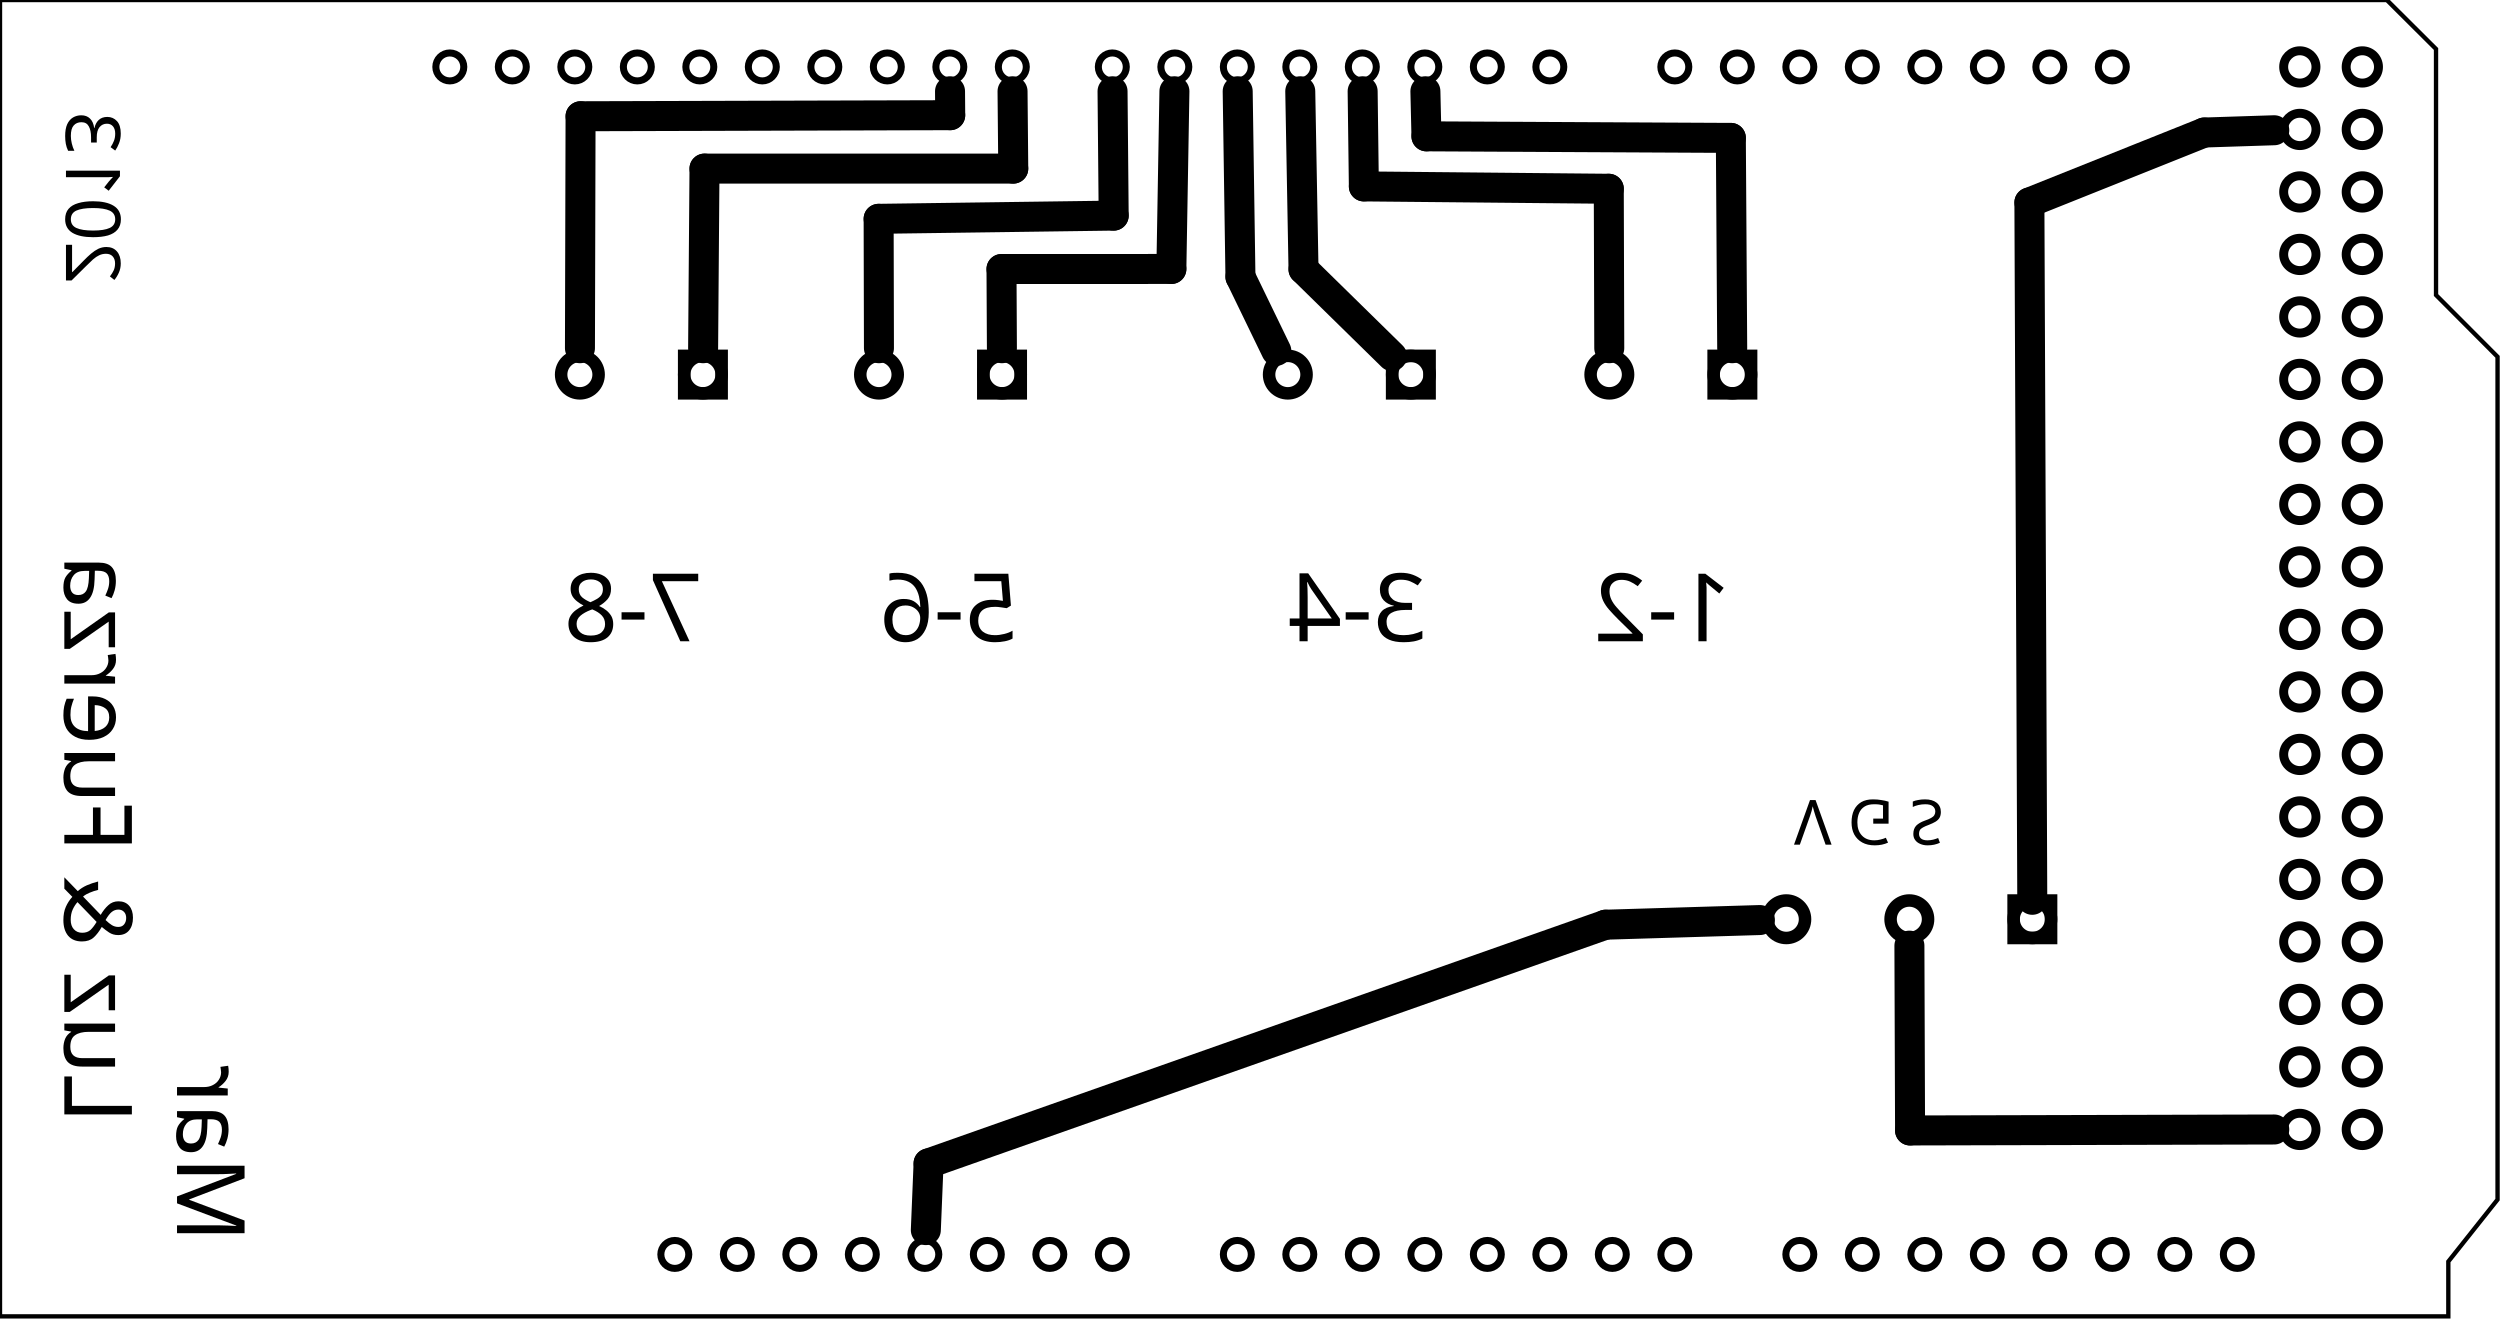
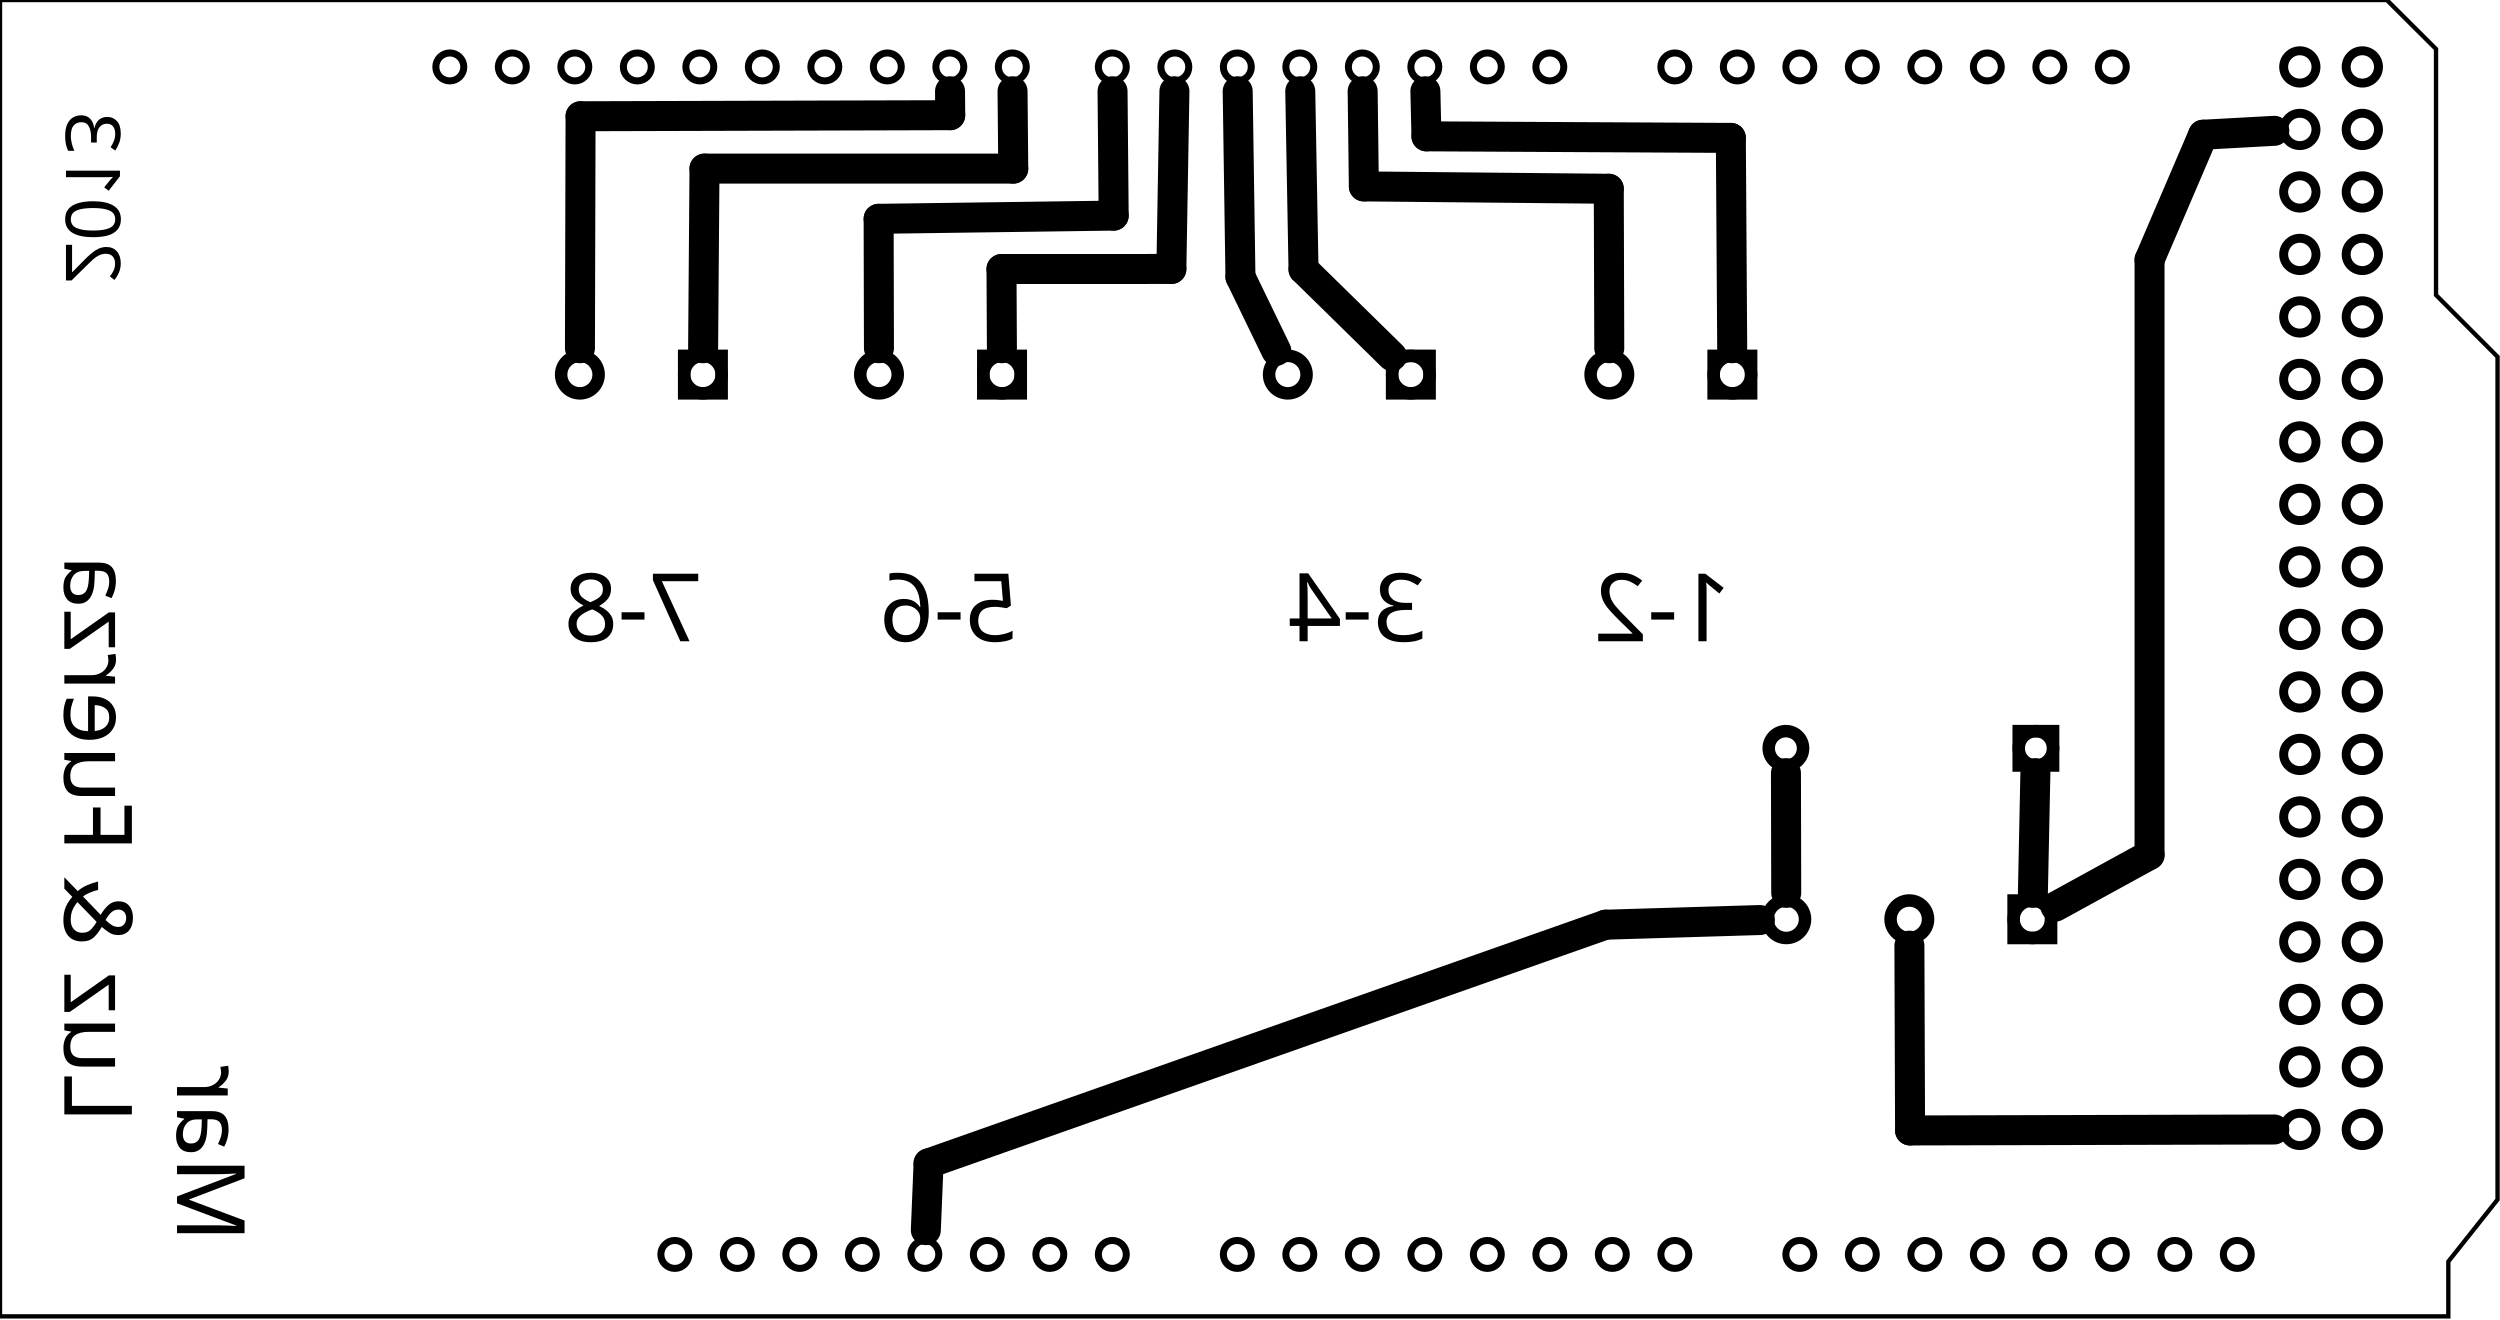
<svg xmlns="http://www.w3.org/2000/svg" width="4in" x="0in" version="1.2" y="0in" height="2.111in" viewBox="0 0 288 151.992" baseProfile="tiny">
  <g partID="323210">
    <g id="board">
      <path fill="none" stroke="black" fill-opacity="0.5" id="boardoutline" stroke-width="0.5" d="M280.63,33.99L280.63,5.646L274.961,0L0,0l0,151.645l282.047,0l0,-6.316l5.67,-7.137L287.717,41.1L280.63,33.99z" />
      <g id="hole_11_" />
      <g id="hole_10_" />
      <g id="hole_9_" />
      <g id="hole_8_" />
      <g id="hole_7_" />
      <g id="hole_6_" />
      <g id="ICSP1_1_" />
      <g id="ICSP2_1_" />
      <g id="Header_13_" />
      <g id="Header_12_" />
      <g id="Header_11_" />
      <g id="Header_10_" />
      <g id="Header_9_" />
      <g id="Header_8_" />
      <g id="Header_7_" />
      <g id="usbconnector_1_" />
    </g>
  </g>
  <g partID="327020">
    <g transform="translate(15.4512,5.31208)">
      <g transform="matrix(0,1,-1,0,0,0)">
        <g transform="matrix(-1, 0, 0, 1, 34.888, 0)">
          <g _flipped_="1" id="copper0">
            <text x="17.444" y="7.85" fill="black" font-family="OCRA" text-anchor="middle" id="label" xml:space="preserve" stroke-width="0" font-size="8.722">2013</text>
          </g>
        </g>
      </g>
    </g>
  </g>
  <g partID="327000">
    <g transform="translate(17.2239,31.2733)">
      <g transform="matrix(0,1,-1,0,0,0)">
        <g transform="matrix(-1, 0, 0, 1, 130.83, 0)">
          <g _flipped_="1" id="copper0">
            <text x="65.415" y="9.812" fill="black" font-family="OCRA" text-anchor="middle" id="label" xml:space="preserve" stroke-width="0" font-size="10.902">Luz &amp; Fuerza</text>
          </g>
        </g>
      </g>
    </g>
  </g>
  <g partID="326980">
    <g transform="translate(30.205,116.518)">
      <g transform="matrix(0,1,-1,0,0,0)">
        <g transform="matrix(-1, 0, 0, 1, 32.7074, 0)">
          <g _flipped_="1" id="copper0">
            <text x="16.354" y="9.812" fill="black" font-family="OCRA" text-anchor="middle" id="label" xml:space="preserve" stroke-width="0" font-size="10.902">Mar</text>
          </g>
        </g>
      </g>
    </g>
  </g>
  <g partID="357450">
    <g transform="translate(56.5749,64.0624)">
      <g transform="matrix(-1, 0, 0, 1, 32.7074, 0)">
        <g _flipped_="1" id="copper0">
          <text x="16.354" y="9.812" fill="black" font-family="OCRA" text-anchor="middle" id="label" xml:space="preserve" stroke-width="0" font-size="10.902">7-8</text>
        </g>
      </g>
    </g>
  </g>
  <g partID="357430">
    <g transform="translate(92.9887,64.0624)">
      <g transform="matrix(-1, 0, 0, 1, 32.7074, 0)">
        <g _flipped_="1" id="copper0">
          <text x="16.354" y="9.812" fill="black" font-family="OCRA" text-anchor="middle" id="label" xml:space="preserve" stroke-width="0" font-size="10.902">5-6</text>
        </g>
      </g>
    </g>
  </g>
  <g partID="357410">
    <g transform="translate(139.996,64.0624)">
      <g transform="matrix(-1, 0, 0, 1, 32.7074, 0)">
        <g _flipped_="1" id="copper0">
          <text x="16.354" y="9.812" fill="black" font-family="OCRA" text-anchor="middle" id="label" xml:space="preserve" stroke-width="0" font-size="10.902">3-4</text>
        </g>
      </g>
    </g>
  </g>
  <g partID="357390">
    <g transform="translate(175.19,64.0624)">
      <g transform="matrix(-1, 0, 0, 1, 32.7074, 0)">
        <g _flipped_="1" id="copper0">
          <text x="16.354" y="9.812" fill="black" font-family="OCRA" text-anchor="middle" id="label" xml:space="preserve" stroke-width="0" font-size="10.902">1-2</text>
        </g>
      </g>
    </g>
  </g>
  <g partID="323270">
    <g transform="translate(-1.4576,0.5104)">
      <g id="copper0">
        <circle fill="none" cx="215.998" cy="144" stroke="black" id="connector1pad" r="1.61" stroke-width="0.811" />
        <circle fill="none" cx="100.798" cy="144" stroke="black" id="connector257pad" r="1.61" stroke-width="0.811" />
        <circle fill="none" cx="223.196" cy="144" stroke="black" id="connector2pad" r="1.61" stroke-width="0.811" />
        <circle fill="none" cx="230.398" cy="144" stroke="black" id="connector3pad" r="1.61" stroke-width="0.811" />
        <circle fill="none" cx="237.597" cy="144" stroke="black" id="connector4pad" r="1.61" stroke-width="0.811" />
        <circle fill="none" cx="244.798" cy="144" stroke="black" id="connector5pad" r="1.61" stroke-width="0.811" />
        <circle fill="none" cx="266.398" cy="43.2" stroke="black" id="connector353pad" r="1.861" stroke-width="1.03" />
        <circle fill="none" cx="251.998" cy="144" stroke="black" id="connector6pad" r="1.61" stroke-width="0.811" />
        <circle fill="none" cx="259.196" cy="144" stroke="black" id="connector7pad" r="1.61" stroke-width="0.811" />
        <circle fill="none" cx="103.677" cy="7.2" stroke="black" id="connector241pad" r="1.61" stroke-width="0.811" />
        <circle fill="none" cx="143.998" cy="144" stroke="black" id="connector8pad" r="1.61" stroke-width="0.811" />
        <circle fill="none" cx="151.196" cy="144" stroke="black" id="connector9pad" r="1.61" stroke-width="0.811" />
        <circle fill="none" cx="158.398" cy="144" stroke="black" id="connector10pad" r="1.61" stroke-width="0.811" />
        <circle fill="none" cx="165.597" cy="144" stroke="black" id="connector11pad" r="1.61" stroke-width="0.811" />
        <circle fill="none" cx="266.398" cy="100.8" stroke="black" id="connector369pad" r="1.861" stroke-width="1.03" />
        <circle fill="none" cx="172.798" cy="144" stroke="black" id="connector12pad" r="1.61" stroke-width="0.811" />
        <circle fill="none" cx="179.998" cy="144" stroke="black" id="connector13pad" r="1.61" stroke-width="0.811" />
        <circle fill="none" cx="187.196" cy="144" stroke="black" id="connector14pad" r="1.61" stroke-width="0.811" />
        <circle fill="none" cx="194.398" cy="144" stroke="black" id="connector15pad" r="1.61" stroke-width="0.811" />
        <circle fill="none" cx="158.398" cy="7.2" stroke="black" id="connector265pad" r="1.61" stroke-width="0.811" />
        <circle fill="none" cx="266.398" cy="14.4" stroke="black" id="connector345pad" r="1.861" stroke-width="1.03" />
        <circle fill="none" cx="266.398" cy="72" stroke="black" id="connector361pad" r="1.861" stroke-width="1.03" />
        <circle fill="none" cx="266.398" cy="129.6" stroke="black" id="connector377pad" r="1.861" stroke-width="1.03" />
        <circle fill="none" cx="74.878" cy="7.2" stroke="black" id="connector237pad" r="1.61" stroke-width="0.811" />
        <circle fill="none" cx="129.597" cy="144" stroke="black" id="connector261pad" r="1.61" stroke-width="0.811" />
        <circle fill="none" cx="129.597" cy="7.2" stroke="black" id="connector269pad" r="1.61" stroke-width="0.811" />
        <circle fill="none" cx="266.398" cy="28.8" stroke="black" id="connector349pad" r="1.861" stroke-width="1.03" />
        <circle fill="none" cx="266.398" cy="57.6" stroke="black" id="connector357pad" r="1.861" stroke-width="1.03" />
        <circle fill="none" cx="266.398" cy="86.4" stroke="black" id="connector365pad" r="1.86" stroke-width="1.03" />
        <circle fill="none" cx="244.798" cy="7.2" stroke="black" id="connector46pad" r="1.61" stroke-width="0.811" />
        <circle fill="none" cx="266.398" cy="115.2" stroke="black" id="connector373pad" r="1.861" stroke-width="1.03" />
        <circle fill="none" cx="237.597" cy="7.2" stroke="black" id="connector47pad" r="1.61" stroke-width="0.811" />
        <circle fill="none" cx="230.398" cy="7.2" stroke="black" id="connector48pad" r="1.61" stroke-width="0.811" />
        <circle fill="none" cx="223.196" cy="7.2" stroke="black" id="connector49pad" r="1.61" stroke-width="0.811" />
        <circle fill="none" cx="215.998" cy="7.2" stroke="black" id="connector50pad" r="1.61" stroke-width="0.811" />
        <circle fill="none" cx="208.798" cy="7.2" stroke="black" id="connector51pad" r="1.61" stroke-width="0.811" />
        <circle fill="none" cx="201.597" cy="7.2" stroke="black" id="connector52pad" r="1.61" stroke-width="0.811" />
        <circle fill="none" cx="194.398" cy="7.2" stroke="black" id="connector53pad" r="1.61" stroke-width="0.811" />
        <circle fill="none" cx="60.477" cy="7.2" stroke="black" id="connector235pad" r="1.61" stroke-width="0.811" />
        <circle fill="none" cx="89.277" cy="7.2" stroke="black" id="connector239pad" r="1.61" stroke-width="0.811" />
        <circle fill="none" cx="118.077" cy="7.2" stroke="black" id="connector243pad" r="1.61" stroke-width="0.811" />
        <circle fill="none" cx="86.397" cy="144" stroke="black" id="connector255pad" r="1.61" stroke-width="0.811" />
        <circle fill="none" cx="115.197" cy="144" stroke="black" id="connector259pad" r="1.61" stroke-width="0.811" />
        <circle fill="none" cx="172.798" cy="7.2" stroke="black" id="connector263pad" r="1.61" stroke-width="0.811" />
        <circle fill="none" cx="143.998" cy="7.2" stroke="black" id="connector267pad" r="1.61" stroke-width="0.811" />
        <circle fill="none" cx="266.398" cy="7.2" stroke="black" id="connector343pad" r="1.861" stroke-width="1.03" />
        <circle fill="none" cx="266.398" cy="21.6" stroke="black" id="connector347pad" r="1.861" stroke-width="1.03" />
        <circle fill="none" cx="266.398" cy="36" stroke="black" id="connector351pad" r="1.861" stroke-width="1.03" />
        <circle fill="none" cx="266.398" cy="50.4" stroke="black" id="connector355pad" r="1.861" stroke-width="1.03" />
        <circle fill="none" cx="266.398" cy="64.8" stroke="black" id="connector359pad" r="1.861" stroke-width="1.03" />
        <circle fill="none" cx="266.398" cy="79.2" stroke="black" id="connector363pad" r="1.861" stroke-width="1.03" />
        <circle fill="none" cx="266.398" cy="93.6" stroke="black" id="connector367pad" r="1.861" stroke-width="1.03" />
        <circle fill="none" cx="266.398" cy="108" stroke="black" id="connector371pad" r="1.861" stroke-width="1.03" />
        <circle fill="none" cx="266.398" cy="122.4" stroke="black" id="connector375pad" r="1.86" stroke-width="1.03" />
        <circle fill="none" cx="53.276" cy="7.2" stroke="black" id="connector234pad" r="1.61" stroke-width="0.811" />
        <circle fill="none" cx="67.677" cy="7.2" stroke="black" id="connector236pad" r="1.61" stroke-width="0.811" />
        <circle fill="none" cx="82.077" cy="7.2" stroke="black" id="connector238pad" r="1.61" stroke-width="0.811" />
        <circle fill="none" cx="96.477" cy="7.2" stroke="black" id="connector240pad" r="1.61" stroke-width="0.811" />
        <circle fill="none" cx="110.878" cy="7.2" stroke="black" id="connector242pad" r="1.61" stroke-width="0.811" />
        <circle fill="none" cx="79.197" cy="144" stroke="black" id="connector254pad" r="1.61" stroke-width="0.811" />
        <circle fill="none" cx="93.597" cy="144" stroke="black" id="connector256pad" r="1.61" stroke-width="0.811" />
        <circle fill="none" cx="107.998" cy="144" stroke="black" id="connector258pad" r="1.61" stroke-width="0.811" />
        <circle fill="none" cx="122.397" cy="144" stroke="black" id="connector260pad" r="1.61" stroke-width="0.811" />
        <circle fill="none" cx="179.998" cy="7.2" stroke="black" id="connector262pad" r="1.61" stroke-width="0.811" />
        <circle fill="none" cx="165.597" cy="7.2" stroke="black" id="connector264pad" r="1.61" stroke-width="0.811" />
        <circle fill="none" cx="151.196" cy="7.2" stroke="black" id="connector266pad" r="1.61" stroke-width="0.811" />
        <circle fill="none" cx="136.798" cy="7.2" stroke="black" id="connector268pad" r="1.61" stroke-width="0.811" />
        <circle fill="none" cx="273.597" cy="7.2" stroke="black" id="connector344pad" r="1.861" stroke-width="1.03" />
        <circle fill="none" cx="273.597" cy="14.4" stroke="black" id="connector346pad" r="1.861" stroke-width="1.03" />
        <circle fill="none" cx="273.597" cy="21.6" stroke="black" id="connector348pad" r="1.861" stroke-width="1.03" />
        <circle fill="none" cx="273.597" cy="28.8" stroke="black" id="connector350pad" r="1.861" stroke-width="1.03" />
        <circle fill="none" cx="273.597" cy="36" stroke="black" id="connector352pad" r="1.861" stroke-width="1.03" />
        <circle fill="none" cx="273.597" cy="43.2" stroke="black" id="connector354pad" r="1.861" stroke-width="1.03" />
        <circle fill="none" cx="273.597" cy="50.4" stroke="black" id="connector356pad" r="1.861" stroke-width="1.03" />
        <circle fill="none" cx="273.597" cy="57.6" stroke="black" id="connector358pad" r="1.861" stroke-width="1.03" />
        <circle fill="none" cx="273.597" cy="64.8" stroke="black" id="connector360pad" r="1.861" stroke-width="1.03" />
        <circle fill="none" cx="273.597" cy="72" stroke="black" id="connector362pad" r="1.861" stroke-width="1.03" />
        <circle fill="none" cx="273.597" cy="79.2" stroke="black" id="connector364pad" r="1.861" stroke-width="1.03" />
        <circle fill="none" cx="273.597" cy="86.4" stroke="black" id="connector366pad" r="1.86" stroke-width="1.03" />
        <circle fill="none" cx="273.597" cy="93.6" stroke="black" id="connector368pad" r="1.861" stroke-width="1.03" />
        <circle fill="none" cx="273.597" cy="100.8" stroke="black" id="connector370pad" r="1.861" stroke-width="1.03" />
        <circle fill="none" cx="273.597" cy="108" stroke="black" id="connector372pad" r="1.861" stroke-width="1.03" />
        <circle fill="none" cx="273.597" cy="115.2" stroke="black" id="connector374pad" r="1.861" stroke-width="1.03" />
        <circle fill="none" cx="273.597" cy="122.4" stroke="black" id="connector376pad" r="1.86" stroke-width="1.03" />
        <circle fill="none" cx="273.597" cy="129.6" stroke="black" id="connector378pad" r="1.861" stroke-width="1.03" />
        <circle fill="none" cx="208.798" cy="144" stroke="black" id="connector0pad" r="1.61" stroke-width="0.811" />
      </g>
    </g>
  </g>
  <g partID="303050">
    <g transform="translate(171.418,28.7548)">
      <g transform="matrix(0,1,-1,0,0,0)">
        <g id="copper0">
          <rect width="4.32" x="12.24" y="6.727" fill="none" height="4.32" stroke="black" id="square" stroke-width="1.44" />
          <circle fill="none" cx="14.4" cy="8.887" stroke="black" id="connector0pin" r="2.16" stroke-width="1.44" />
          <circle fill="none" cx="14.4" cy="23.06" stroke="black" id="connector1pin" r="2.16" stroke-width="1.44" />
        </g>
      </g>
    </g>
  </g>
+   <g partID="587160">
+     <g transform="translate(243.013,91.4974)">
+       <g transform="matrix(0,1,-1,0,0,0)">
+         <g id="copper0">
+           <rect width="4.32" x="12.24" y="6.727" fill="none" height="4.32" stroke="black" id="square" stroke-width="1.44" />
+           <circle fill="none" cx="14.4" cy="8.887" stroke="black" id="connector0pin" r="2.16" stroke-width="1.44" />
+           <circle fill="none" cx="14.4" cy="23.06" stroke="black" id="connector1pin" r="2.16" stroke-width="1.44" />
+           <circle fill="none" cx="14.4" cy="37.233" stroke="black" id="connector2pin" r="2.16" stroke-width="1.44" />
+         </g>
+       </g>
+     </g>
+   </g>
  <g partID="303030">
    <g transform="translate(89.8622,28.7548)">
      <g transform="matrix(0,1,-1,0,0,0)">
        <g id="copper0">
          <rect width="4.32" x="12.24" y="6.727" fill="none" height="4.32" stroke="black" id="square" stroke-width="1.44" />
          <circle fill="none" cx="14.4" cy="8.887" stroke="black" id="connector0pin" r="2.16" stroke-width="1.44" />
          <circle fill="none" cx="14.4" cy="23.06" stroke="black" id="connector1pin" r="2.16" stroke-width="1.44" />
        </g>
      </g>
    </g>
  </g>
-   <g partID="587160">
-     <g transform="translate(243.014,91.4973)">
-       <g transform="matrix(0,1,-1,0,0,0)">
-         <g id="copper0">
-           <rect width="4.32" x="12.24" y="6.727" fill="none" height="4.32" stroke="black" id="square" stroke-width="1.44" />
-           <circle fill="none" cx="14.4" cy="8.887" stroke="black" id="connector0pin" r="2.16" stroke-width="1.44" />
-           <circle fill="none" cx="14.4" cy="23.06" stroke="black" id="connector1pin" r="2.16" stroke-width="1.44" />
-           <circle fill="none" cx="14.4" cy="37.233" stroke="black" id="connector2pin" r="2.16" stroke-width="1.44" />
-         </g>
-       </g>
-     </g>
-   </g>
  <g partID="303010">
    <g transform="translate(124.321,28.7548)">
      <g transform="matrix(0,1,-1,0,0,0)">
        <g id="copper0">
          <rect width="4.32" x="12.24" y="6.727" fill="none" height="4.32" stroke="black" id="square" stroke-width="1.44" />
          <circle fill="none" cx="14.4" cy="8.887" stroke="black" id="connector0pin" r="2.16" stroke-width="1.44" />
          <circle fill="none" cx="14.4" cy="23.06" stroke="black" id="connector1pin" r="2.16" stroke-width="1.44" />
        </g>
      </g>
    </g>
  </g>
  <g partID="302830">
    <g transform="translate(208.456,28.7548)">
      <g transform="matrix(0,1,-1,0,0,0)">
        <g id="copper0">
          <rect width="4.32" x="12.24" y="6.727" fill="none" height="4.32" stroke="black" id="square" stroke-width="1.44" />
          <circle fill="none" cx="14.4" cy="8.887" stroke="black" id="connector0pin" r="2.16" stroke-width="1.44" />
          <circle fill="none" cx="14.4" cy="23.06" stroke="black" id="connector1pin" r="2.16" stroke-width="1.44" />
        </g>
      </g>
    </g>
  </g>
-   <g partID="588020">
-     <g transform="translate(233.298,98.642)">
+   <g partID="673500">
+     <g transform="translate(237.235,89.3018)">
      <g transform="matrix(-1,0,0,-1,0,0)">
-         <g transform="matrix(-1, 0, 0, 1, 36, 0)">
-           <g _flipped_="1" id="copper0">
-             <text x="18" y="6.48" fill="black" font-family="OCRA" text-anchor="middle" id="label" xml:space="preserve" stroke-width="0" font-size="7.2">V G S</text>
+         <g id="copper0">
+           <g id="copper1">
+             <rect width="3.96" x="0.72" y="1.116" fill="none" height="3.96" stroke="black" stroke-width="1.44" />
+             <circle fill="none" cx="2.7" cy="3.096" stroke="black" r="1.98" id="connector0pin" stroke-width="1.44" />
+             <circle fill="none" cx="31.5" cy="3.096" stroke="black" r="1.98" id="connector1pin" stroke-width="1.44" />
          </g>
        </g>
      </g>
    </g>
  </g>
+   <g partID="587660">
+     <line stroke="black" stroke-linecap="round" y1="134.022" x1="106.972" y2="141.709" stroke-width="3.456" x2="106.656" />
+   </g>
+   <g partID="587720">
+     <line stroke="black" stroke-linecap="round" y1="106.525" x1="184.958" y2="134.021" stroke-width="3.456" x2="106.972" />
+   </g>
+   <g partID="587670">
+     <line stroke="black" stroke-linecap="round" y1="105.989" x1="202.742" y2="106.525" stroke-width="3.456" x2="184.958" />
+   </g>
+   <g partID="587780">
+     <line stroke="black" stroke-linecap="round" y1="130.229" x1="220.039" y2="108.937" stroke-width="3.456" x2="219.964" />
+   </g>
+   <g partID="587790">
+     <line stroke="black" stroke-linecap="round" y1="130.118" x1="261.995" y2="130.229" stroke-width="3.456" x2="220.039" />
+   </g>
+   <g partID="587920">
+     <line stroke="black" stroke-linecap="round" y1="15.52" x1="253.8" y2="15.071" stroke-width="3.456" x2="261.999" />
+   </g>
+   <g partID="675070">
+     <line stroke="black" stroke-linecap="round" y1="29.92" x1="247.628" y2="15.52" stroke-width="3.456" x2="253.8" />
+   </g>
+   <g partID="587860">
+     <line stroke="black" stroke-linecap="round" y1="104.435" x1="236.792" y2="98.491" stroke-width="3.456" x2="247.628" />
+   </g>
+   <g partID="674240">
+     <line stroke="black" stroke-linecap="round" y1="98.491" x1="247.628" y2="29.92" stroke-width="3.456" x2="247.628" />
+   </g>
  <g partID="357330">
-     <line stroke="black" stroke-linecap="round" y1="21.746" x1="185.331" y2="40.115" stroke-width="3.456" x2="185.387" />
+     <line stroke="black" stroke-linecap="round" y1="21.746" x1="185.331" y2="40.115" stroke-width="3.456" x2="185.388" />
  </g>
  <g partID="357300">
    <line stroke="black" stroke-linecap="round" y1="15.706" x1="164.328" y2="15.887" stroke-width="3.456" x2="199.393" />
  </g>
  <g partID="357270">
    <line stroke="black" stroke-linecap="round" y1="21.475" x1="157.117" y2="21.746" stroke-width="3.456" x2="185.331" />
  </g>
  <g partID="357240">
-     <line stroke="black" stroke-linecap="round" y1="15.887" x1="199.393" y2="40.115" stroke-width="3.456" x2="199.55" />
+     <line stroke="black" stroke-linecap="round" y1="15.886" x1="199.393" y2="40.115" stroke-width="3.456" x2="199.55" />
  </g>
  <g partID="357220">
-     <line stroke="black" stroke-linecap="round" y1="10.514" x1="164.206" y2="15.706" stroke-width="3.456" x2="164.328" />
+     <line stroke="black" stroke-linecap="round" y1="10.514" x1="164.205" y2="15.706" stroke-width="3.456" x2="164.328" />
  </g>
  <g partID="357200">
-     <line stroke="black" stroke-linecap="round" y1="10.514" x1="156.976" y2="21.475" stroke-width="3.456" x2="157.117" />
+     <line stroke="black" stroke-linecap="round" y1="10.514" x1="156.977" y2="21.475" stroke-width="3.456" x2="157.117" />
  </g>
  <g partID="357130">
    <line stroke="black" stroke-linecap="round" y1="31.026" x1="150.164" y2="41.026" stroke-width="3.456" x2="160.361" />
  </g>
  <g partID="357110">
    <line stroke="black" stroke-linecap="round" y1="10.514" x1="149.79" y2="31.026" stroke-width="3.456" x2="150.164" />
  </g>
  <g partID="357080">
    <line stroke="black" stroke-linecap="round" y1="31.89" x1="142.899" y2="40.419" stroke-width="3.456" x2="147.032" />
  </g>
  <g partID="357060">
    <line stroke="black" stroke-linecap="round" y1="10.514" x1="142.582" y2="31.89" stroke-width="3.456" x2="142.899" />
  </g>
  <g partID="356750">
    <line stroke="black" stroke-linecap="round" y1="19.423" x1="81.158" y2="40.115" stroke-width="3.456" x2="80.999" />
  </g>
  <g partID="356600">
    <line stroke="black" stroke-linecap="round" y1="19.423" x1="116.727" y2="19.423" stroke-width="3.456" x2="81.158" />
  </g>
  <g partID="356580">
    <line stroke="black" stroke-linecap="round" y1="10.515" x1="116.645" y2="19.423" stroke-width="3.456" x2="116.727" />
  </g>
  <g partID="356550">
    <line stroke="black" stroke-linecap="round" y1="13.269" x1="109.465" y2="13.392" stroke-width="3.456" x2="66.881" />
  </g>
  <g partID="356520">
    <line stroke="black" stroke-linecap="round" y1="13.392" x1="66.881" y2="40.115" stroke-width="3.456" x2="66.81" />
  </g>
  <g partID="356500">
    <line stroke="black" stroke-linecap="round" y1="10.515" x1="109.443" y2="13.269" stroke-width="3.456" x2="109.465" />
  </g>
  <g partID="356840">
    <line stroke="black" stroke-linecap="round" y1="25.208" x1="101.219" y2="40.115" stroke-width="3.456" x2="101.254" />
  </g>
  <g partID="356810">
    <line stroke="black" stroke-linecap="round" y1="24.838" x1="128.296" y2="25.208" stroke-width="3.456" x2="101.219" />
  </g>
  <g partID="323190">
    <line stroke="black" stroke-linecap="round" y1="10.515" x1="128.165" y2="24.838" stroke-width="3.456" x2="128.296" />
  </g>
  <g partID="356870">
-     <line stroke="black" stroke-linecap="round" y1="30.992" x1="115.373" y2="40.115" stroke-width="3.456" x2="115.419" />
+     <line stroke="black" stroke-linecap="round" y1="30.993" x1="115.373" y2="40.115" stroke-width="3.456" x2="115.419" />
  </g>
  <g partID="356780">
    <line stroke="black" stroke-linecap="round" y1="30.984" x1="134.942" y2="30.992" stroke-width="3.456" x2="115.373" />
  </g>
  <g partID="323150">
    <line stroke="black" stroke-linecap="round" y1="10.514" x1="135.293" y2="30.984" stroke-width="3.456" x2="134.942" />
  </g>
-   <g partID="587660">
-     <line stroke="black" stroke-linecap="round" y1="134.021" x1="106.972" y2="141.708" stroke-width="3.456" x2="106.656" />
-   </g>
-   <g partID="587720">
-     <line stroke="black" stroke-linecap="round" y1="106.525" x1="184.957" y2="134.021" stroke-width="3.456" x2="106.972" />
-   </g>
-   <g partID="587670">
-     <line stroke="black" stroke-linecap="round" y1="105.989" x1="202.742" y2="106.525" stroke-width="3.456" x2="184.957" />
-   </g>
-   <g partID="587780">
-     <line stroke="black" stroke-linecap="round" y1="130.229" x1="220.039" y2="108.937" stroke-width="3.456" x2="219.964" />
-   </g>
-   <g partID="587790">
-     <line stroke="black" stroke-linecap="round" y1="130.118" x1="261.994" y2="130.229" stroke-width="3.456" x2="220.039" />
-   </g>
-   <g partID="587920">
-     <line stroke="black" stroke-linecap="round" y1="15.266" x1="253.935" y2="15.005" stroke-width="3.456" x2="261.996" />
-   </g>
-   <g partID="587860">
-     <line stroke="black" stroke-linecap="round" y1="23.325" x1="233.787" y2="15.266" stroke-width="3.456" x2="253.935" />
-   </g>
-   <g partID="587870">
-     <line stroke="black" stroke-linecap="round" y1="103.657" x1="234.118" y2="23.325" stroke-width="3.456" x2="233.787" />
+   <g partID="674810">
+     <line stroke="black" stroke-linecap="round" y1="89.065" x1="234.476" y2="102.858" stroke-width="3.456" x2="234.19" />
+   </g>
+   <g partID="674910">
+     <line stroke="black" stroke-linecap="round" y1="89.066" x1="205.742" y2="102.857" stroke-width="3.456" x2="205.773" />
  </g>
</svg>
